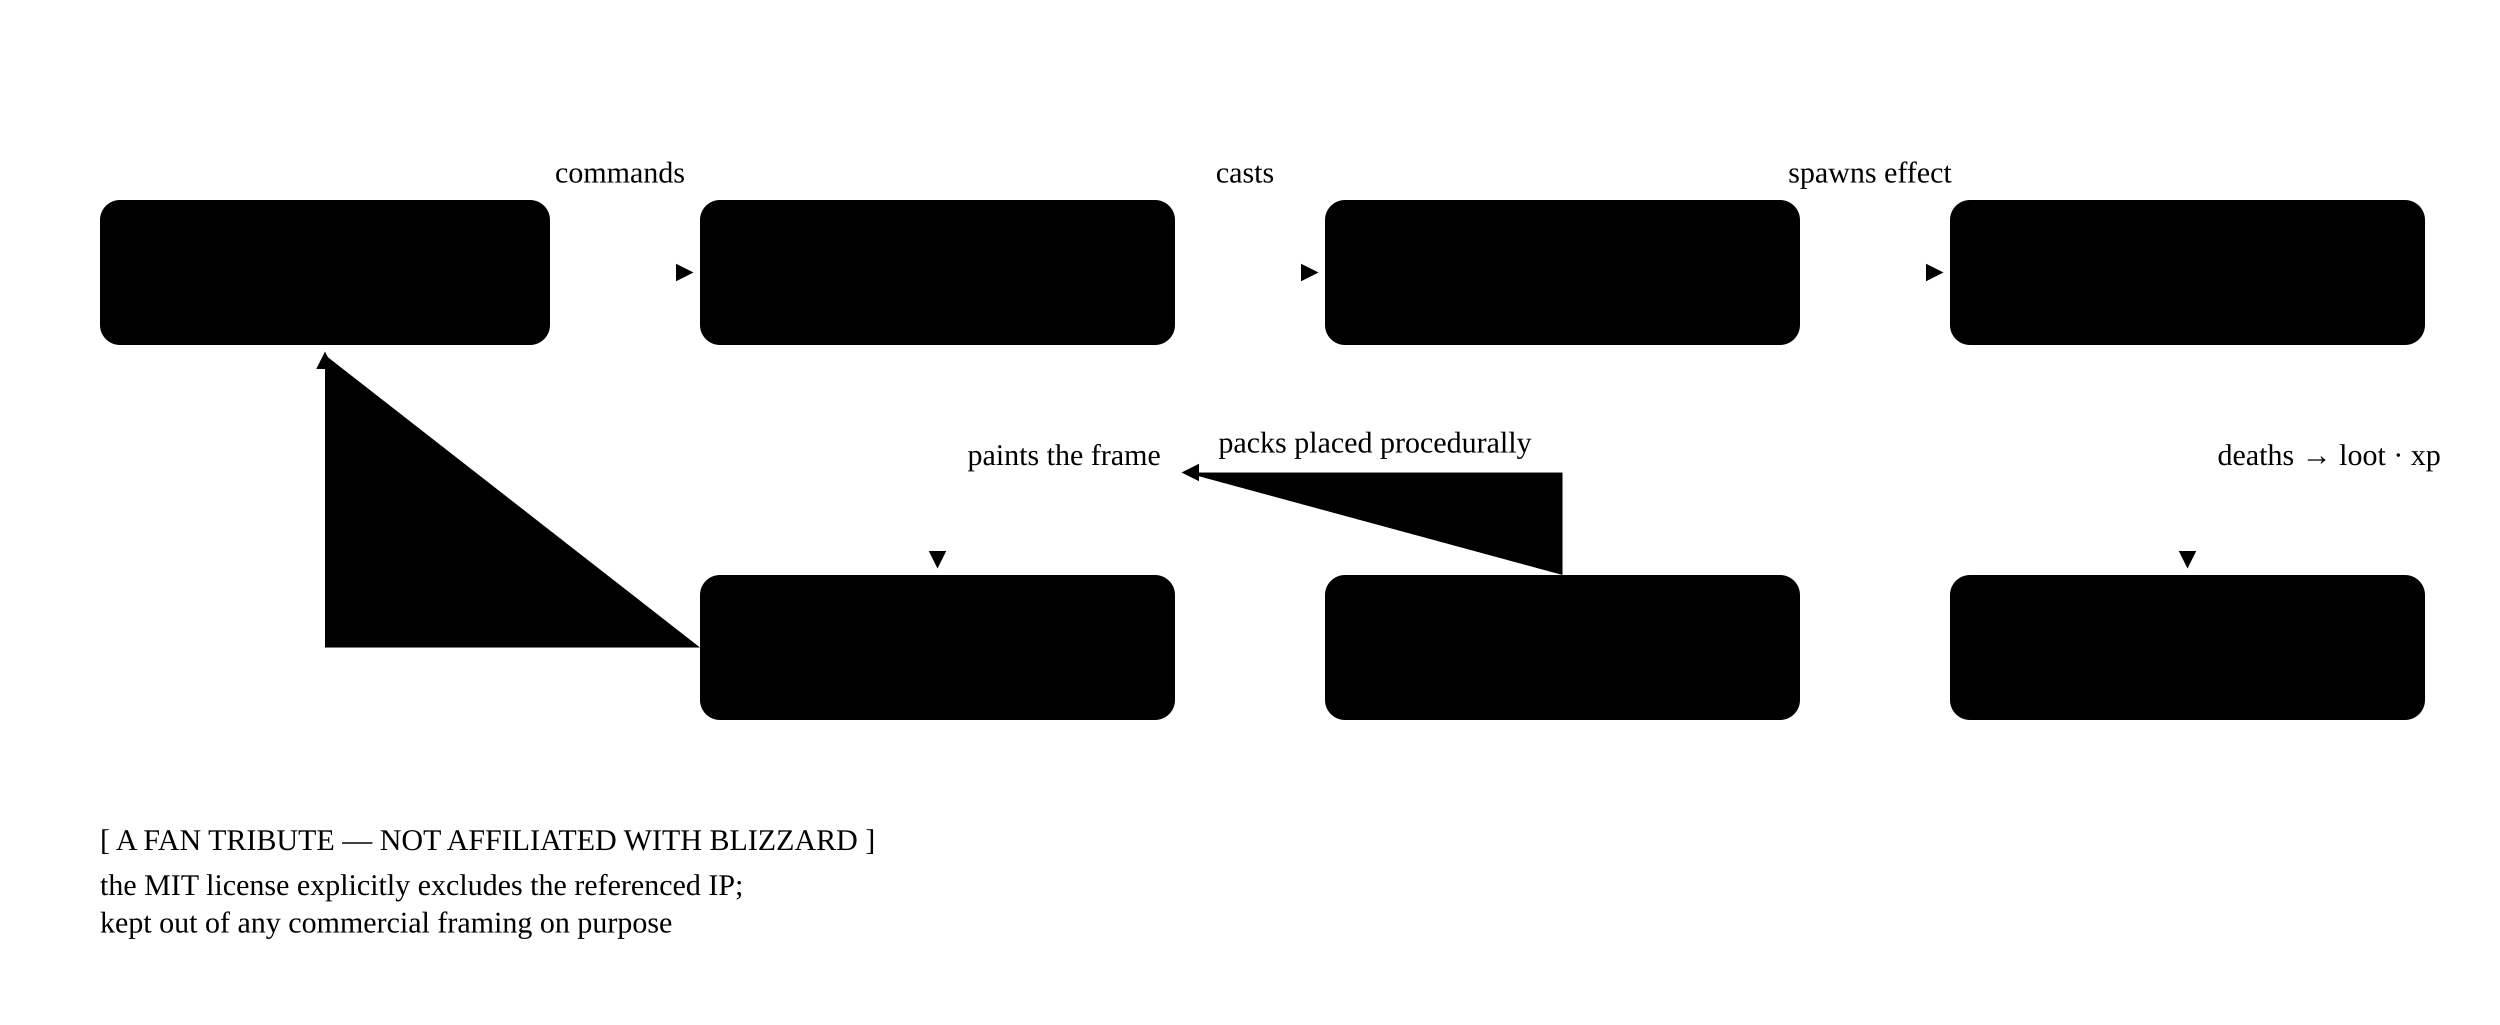
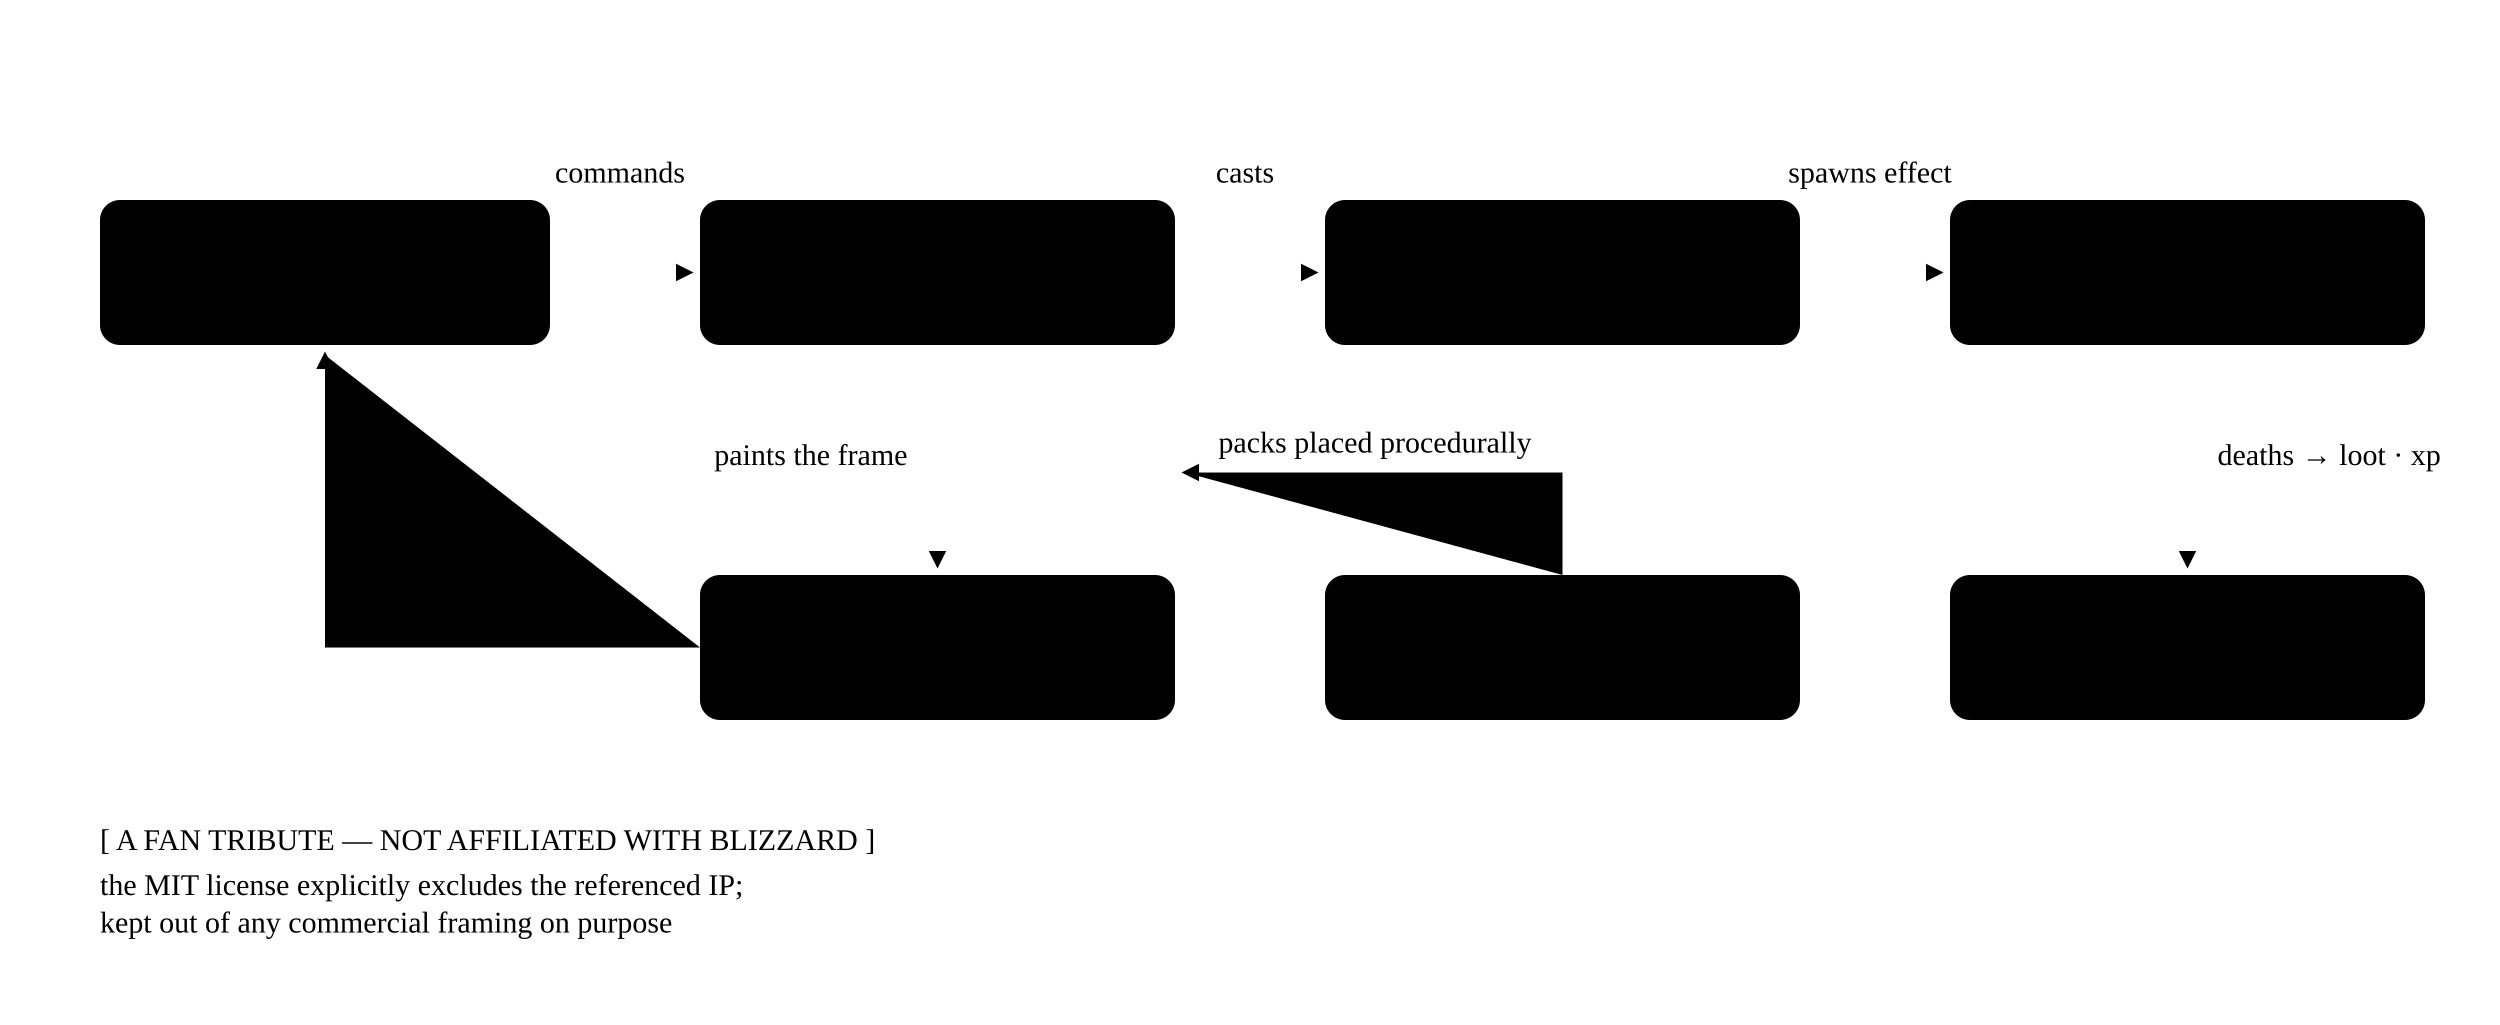
<svg xmlns="http://www.w3.org/2000/svg" viewBox="0 0 1000 410" role="img" aria-label="Diablo Act 1 data flow. Player input — context-sensitive clicks, skill keys, and potions — feeds the update loop, which advances zone timers and runs monster AI. Casts resolve through the tryCast cooldown-and-mana gate and spawn effects; projectile and melee collisions resolve, and deaths drop loot and XP. Zone builders place monster packs procedurally into the update loop's world, the render chain paints the frame, and requestAnimationFrame reschedules the next one.">
  <defs>
    <marker id="da-a" viewBox="0 0 10 10" refX="8" refY="5" markerWidth="7" markerHeight="7" orient="auto-start-reverse">
      <path d="M0 0L10 5L0 10z" class="dg-arrow-a" />
    </marker>
    <marker id="da-m" viewBox="0 0 10 10" refX="8" refY="5" markerWidth="7" markerHeight="7" orient="auto-start-reverse">
      <path d="M0 0L10 5L0 10z" class="dg-arrow-m" />
    </marker>
  </defs>
  <g class="dg-edge gold e-input e-update">
    <path d="M220 109 H276" marker-end="url(#da-a)" />
    <text x="248" y="73" text-anchor="middle">commands</text>
  </g>
  <g class="dg-edge gold e-update e-cast">
    <path d="M470 109 H526" marker-end="url(#da-a)" />
    <text x="498" y="73" text-anchor="middle">casts</text>
  </g>
  <g class="dg-edge gold e-cast e-combat">
    <path d="M720 109 H776" marker-end="url(#da-a)" />
    <text x="748" y="73" text-anchor="middle">spawns effect</text>
  </g>
  <g class="dg-edge gold e-combat e-loot">
    <path d="M875 138 V226" marker-end="url(#da-a)" />
    <text x="887" y="186">deaths → loot · xp</text>
  </g>
  <g class="dg-edge gold e-update e-render">
    <path d="M375 138 V226" marker-end="url(#da-a)" />
-     <text x="387" y="186">paints the frame</text>
+     <text x="363" y="186" text-anchor="end">paints the frame</text>
  </g>
  <g class="dg-edge dash e-zones e-update">
    <path d="M625 230 V189 H474" marker-end="url(#da-m)" />
    <text x="550" y="181" text-anchor="middle">packs placed procedurally</text>
  </g>
  <g class="dg-edge dash e-render e-input">
    <path d="M280 259 H130 V142" marker-end="url(#da-m)" />
    <text x="205" y="249" text-anchor="middle">rAF reschedules</text>
  </g>
  <g class="dg-node" data-n="input">
    <rect x="40" y="80" width="180" height="58" rx="8" />
    <text class="n" x="130" y="104" text-anchor="middle">PLAYER INPUT</text>
    <text class="r" x="130" y="122" text-anchor="middle">clicks · skills · potions</text>
  </g>
  <g class="dg-node" data-n="update">
    <rect x="280" y="80" width="190" height="58" rx="8" />
    <text class="n" x="375" y="104" text-anchor="middle">UPDATE(dt)</text>
    <text class="r" x="375" y="122" text-anchor="middle">zone timers · monster AI</text>
  </g>
  <g class="dg-node" data-n="cast">
    <rect x="530" y="80" width="190" height="58" rx="8" />
    <text class="n" x="625" y="104" text-anchor="middle">TRYCAST GATE</text>
    <text class="r" x="625" y="122" text-anchor="middle">cooldown + mana check</text>
  </g>
  <g class="dg-node" data-n="combat">
    <rect x="780" y="80" width="190" height="58" rx="8" />
    <text class="n" x="875" y="104" text-anchor="middle">COLLISION RESOLVE</text>
    <text class="r" x="875" y="122" text-anchor="middle">projectiles · melee</text>
  </g>
  <g class="dg-node" data-n="render">
    <rect x="280" y="230" width="190" height="58" rx="8" />
    <text class="n" x="375" y="254" text-anchor="middle">RENDER CHAIN</text>
    <text class="r" x="375" y="272" text-anchor="middle">world → hud → overlays</text>
  </g>
  <g class="dg-node" data-n="zones">
    <rect x="530" y="230" width="190" height="58" rx="8" />
    <text class="n" x="625" y="254" text-anchor="middle">ZONE SYSTEM</text>
    <text class="r" x="625" y="272" text-anchor="middle">four zones · safe spawns</text>
  </g>
  <g class="dg-node" data-n="loot">
    <rect x="780" y="230" width="190" height="58" rx="8" />
    <text class="n" x="875" y="254" text-anchor="middle">LOOT &amp; XP</text>
    <text class="r" x="875" y="272" text-anchor="middle">drops · level-ups</text>
  </g>
  <text class="dg-callout" x="40" y="340">[ A FAN TRIBUTE — NOT AFFILIATED WITH BLIZZARD ]</text>
  <text class="dg-callout-sub" x="40" y="358">the MIT license explicitly excludes the referenced IP;</text>
  <text class="dg-callout-sub" x="40" y="373">kept out of any commercial framing on purpose</text>
</svg>
